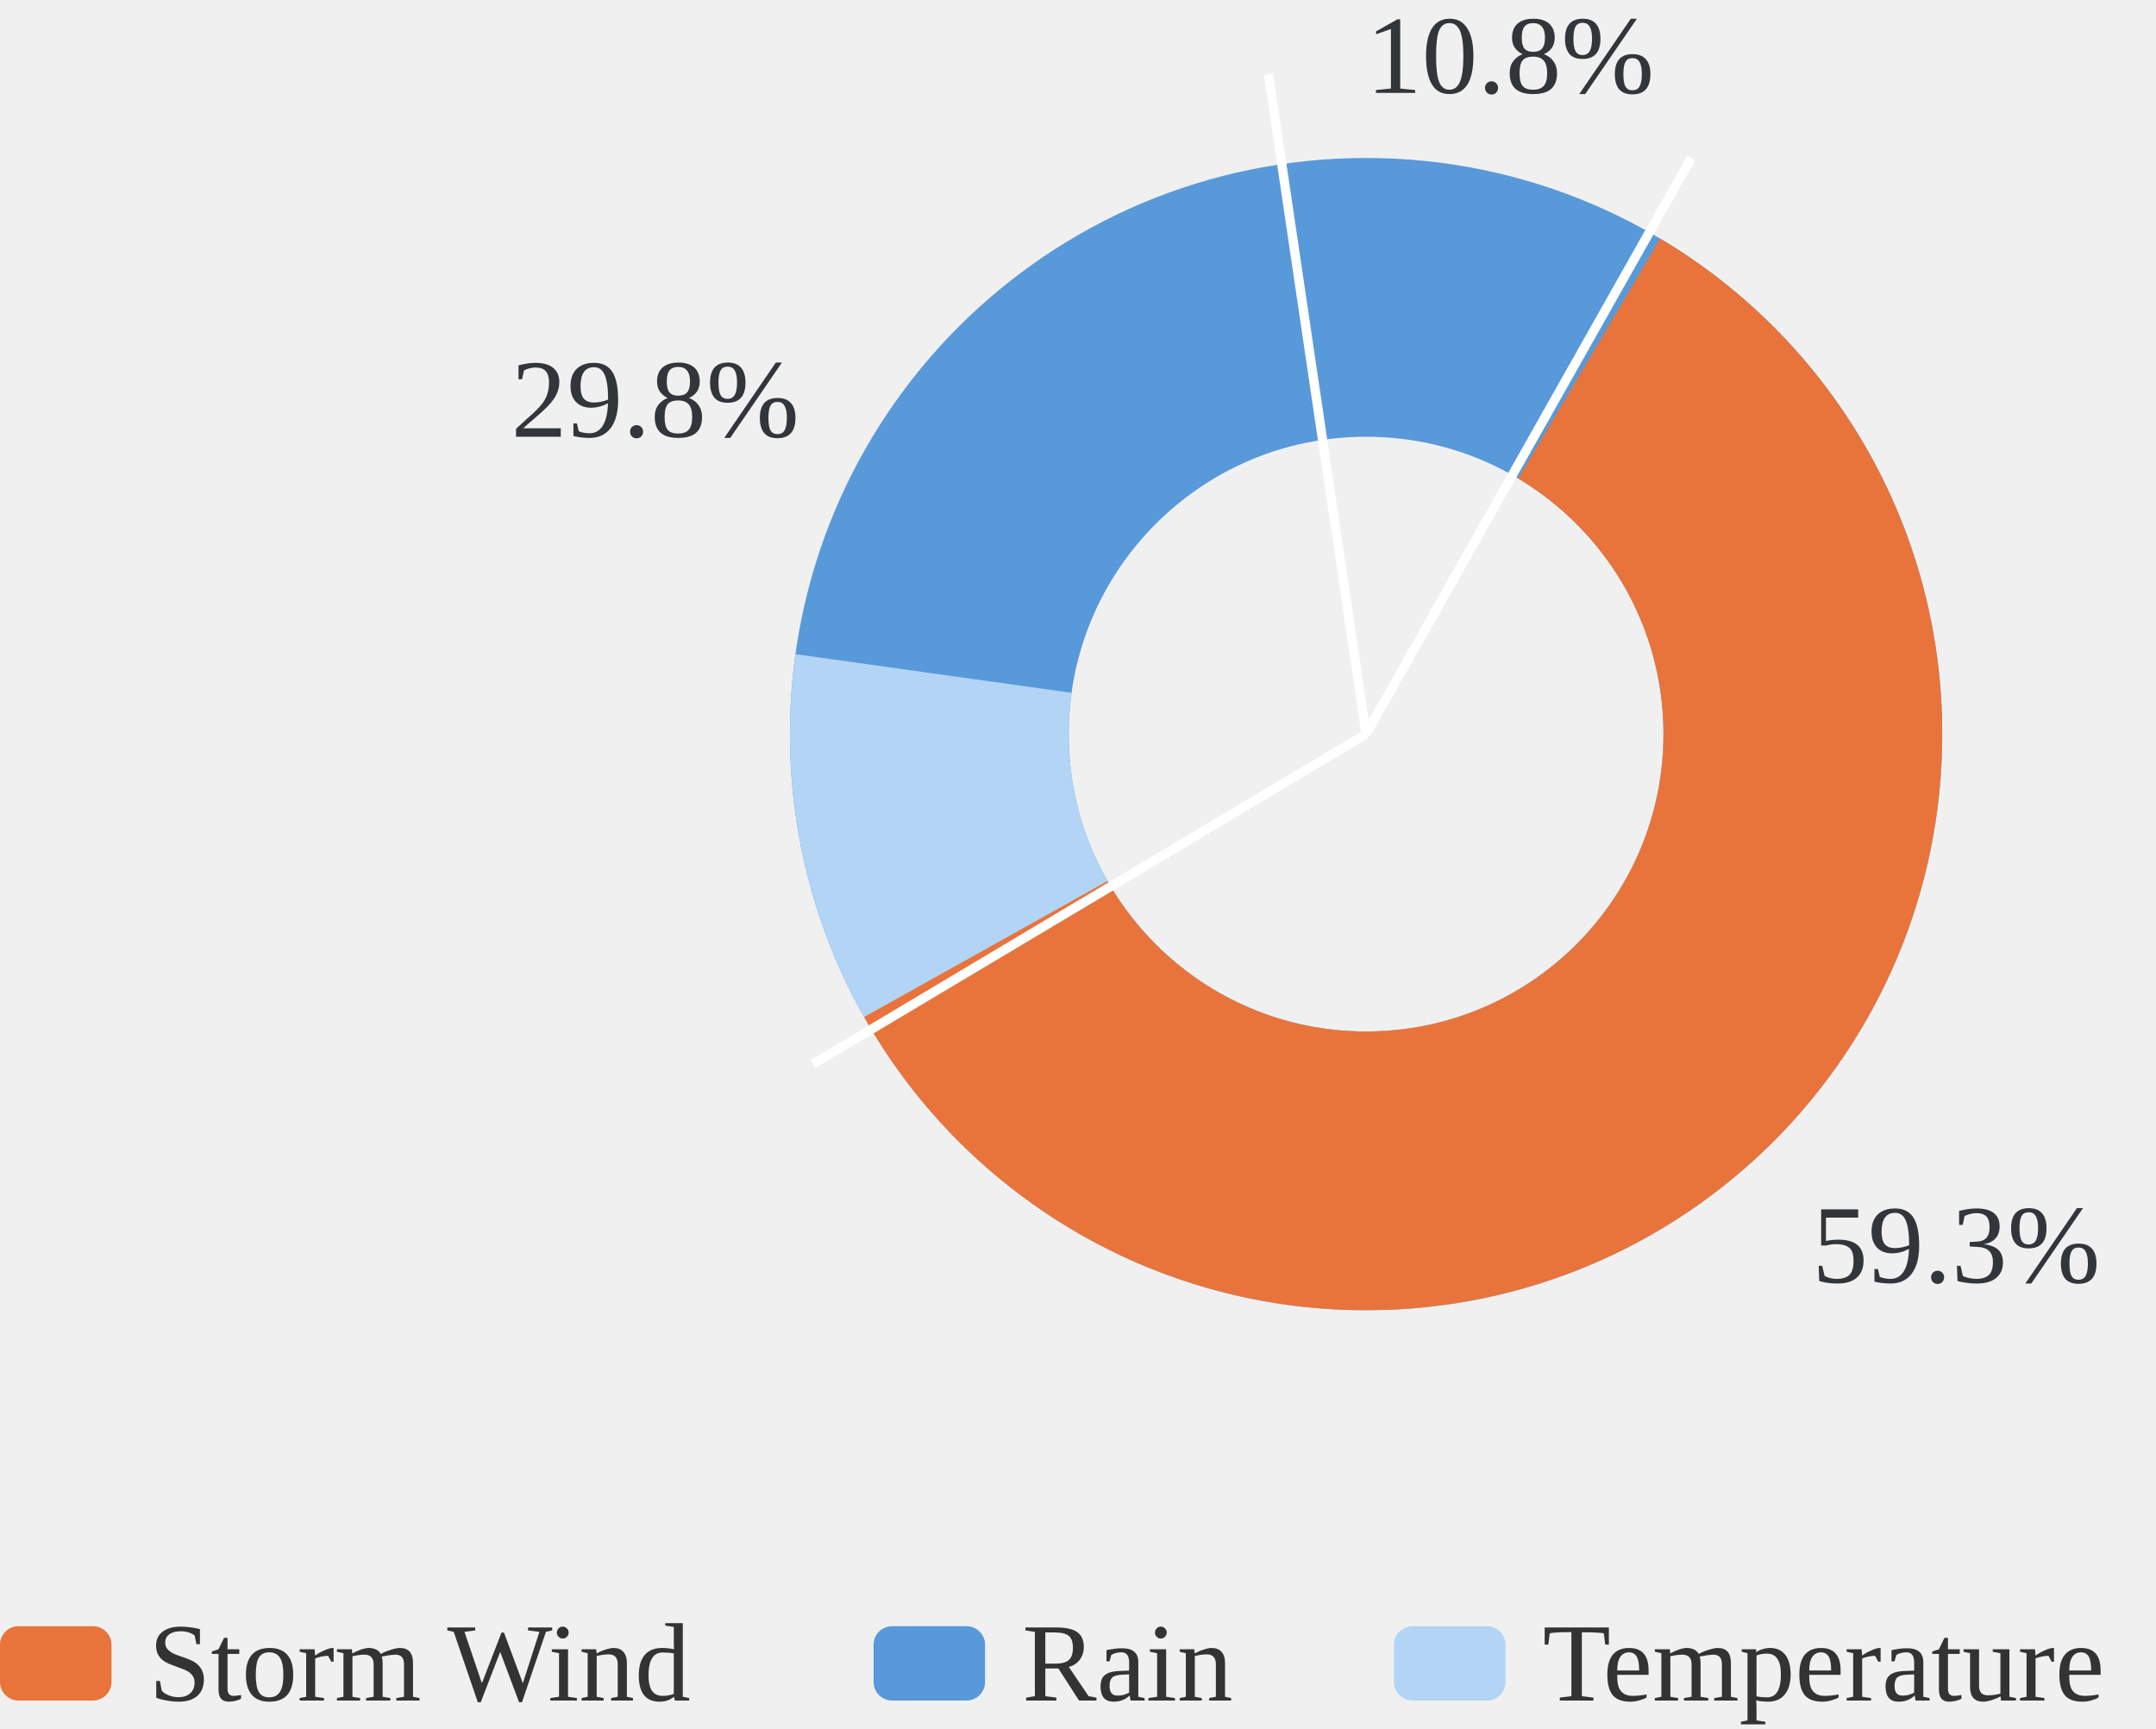
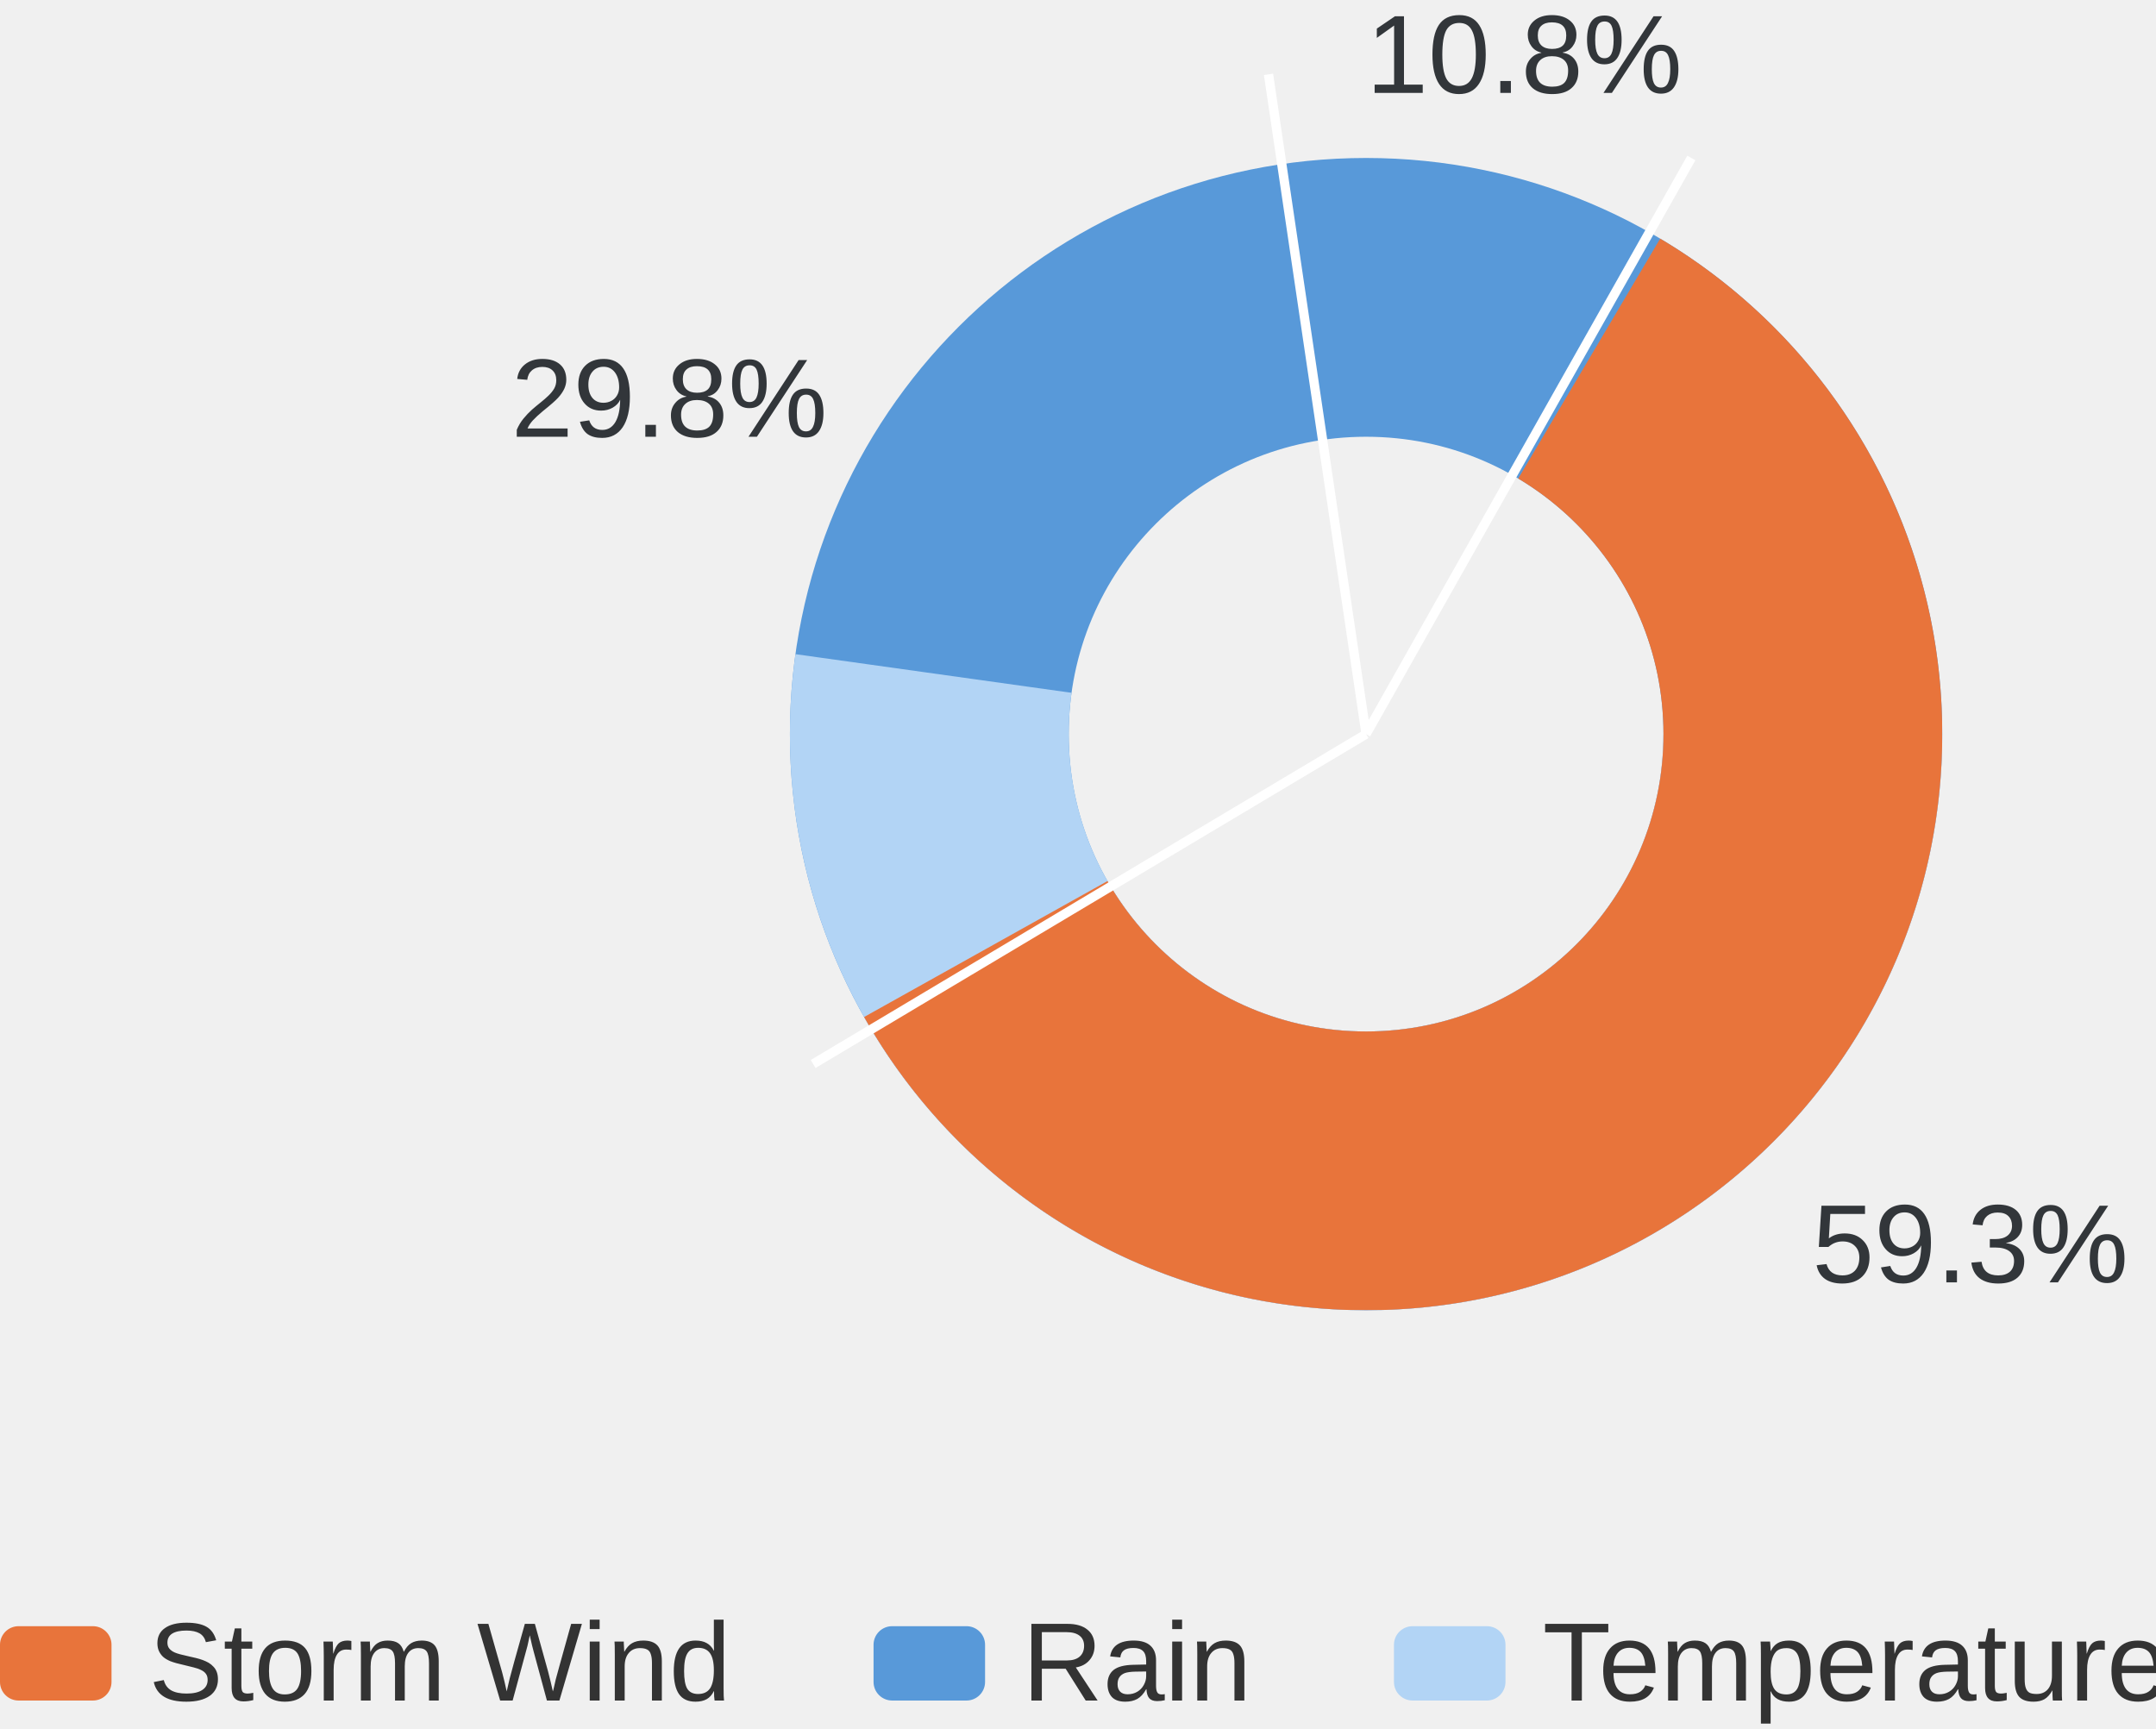
<svg xmlns="http://www.w3.org/2000/svg" xmlns:xlink="http://www.w3.org/1999/xlink" width="232px" height="186px" viewBox="0 0 232 186" version="1.1">
  <defs>
    <circle id="path-1" cx="92" cy="80" r="32" />
    <mask id="mask-2" maskContentUnits="userSpaceOnUse" maskUnits="objectBoundingBox" x="-30" y="-30" width="124" height="124">
      <rect x="30" y="18" width="124" height="124" fill="white" />
      <use xlink:href="#path-1" fill="black" />
    </mask>
    <circle id="path-3" cx="92" cy="80" r="32" />
    <mask id="mask-4" maskContentUnits="userSpaceOnUse" maskUnits="objectBoundingBox" x="-30" y="-30" width="124" height="124">
      <rect x="30" y="18" width="124" height="124" fill="white" />
      <use xlink:href="#path-3" fill="black" />
    </mask>
  </defs>
-   <g id="Page-1" stroke="none" stroke-width="1" fill="none" fill-rule="evenodd">
+   <g id="Page-1" stroke="none" stroke-width="1" fill="none" fill-rule="evenodd" style="font-family: '72', Arial, Helvetica, sans-serif">
    <g id="Grid-16-column" transform="translate(-489, -1120)">
      <g id="Card-3.1" transform="translate(473, 1051)">
        <g id="Group-12" transform="translate(0, 52)">
          <rect id="Rectangle" x="0" y="0" width="324" height="220" />
          <g id="Group-9" transform="translate(71, 16)">
            <circle id="Oval" stroke="#5899D9" stroke-width="30" cx="92" cy="80" r="47" />
            <use id="Oval" stroke="#B2D4F5" mask="url(#mask-2)" stroke-width="60" stroke-dasharray="105" xlink:href="#path-1" />
            <use id="Oval" stroke="#E8743B" mask="url(#mask-4)" stroke-width="60" stroke-dasharray="84" xlink:href="#path-3" />
            <g id="Group-11">
              <text id="10.8%" font-family="72-Regular, 72" font-size="12" font-weight="normal" fill="#32363A">
                <tspan x="92" y="11">10.8%</tspan>
              </text>
              <text id="59.3%" font-family="72-Regular, 72" font-size="12" font-weight="normal" fill="#32363A">
                <tspan x="140" y="139">59.3%</tspan>
              </text>
              <text id="29.8%" font-family="72-Regular, 72" font-size="12" font-weight="normal" fill="#32363A">
                <tspan x="0" y="48">29.8%</tspan>
              </text>
              <path d="M127,18 L92,80" id="Path-4" stroke="#FFFFFF" />
              <path d="M32.5,115.5 L92,80" id="Path-4" stroke="#FFFFFF" />
              <path d="M81.5,9 L92,80" id="Path-4" stroke="#FFFFFF" />
            </g>
          </g>
          <g id="Group-8" transform="translate(16, 189)">
            <g id="Group-4" transform="translate(94, 0)">
              <text id="Rain" font-family="72-Regular, 72" font-size="12" font-weight="normal" fill="#333333">
                <tspan x="16" y="11">Rain</tspan>
              </text>
              <rect id="Rectangle-7" fill="#5899D9" x="0" y="3" width="12" height="8" rx="2" />
            </g>
            <g id="Group-6" transform="translate(150, 0)">
              <text id="Temperature" font-family="72-Regular, 72" font-size="12" font-weight="normal" fill="#333333">
                <tspan x="16" y="11">Temperature</tspan>
              </text>
              <path d="M0,4.998 C0,3.895 0.902,3 2.009,3 L9.991,3 C11.101,3 12,3.887 12,4.998 L12,9.002 C12,10.105 11.098,11 9.991,11 L2.009,11 C0.899,11 0,10.113 0,9.002 L0,4.998 Z" id="Rectangle-7" fill="#B2D4F5" />
            </g>
            <g id="Group-5">
              <text id="Storm-Wind" font-family="72-Regular, 72" font-size="12" font-weight="normal" fill="#333333">
                <tspan x="16" y="11">Storm Wind</tspan>
              </text>
              <rect id="Rectangle-7" fill="#E8743B" x="0" y="3" width="12" height="8" rx="2" />
            </g>
          </g>
        </g>
      </g>
    </g>
  </g>
</svg>
